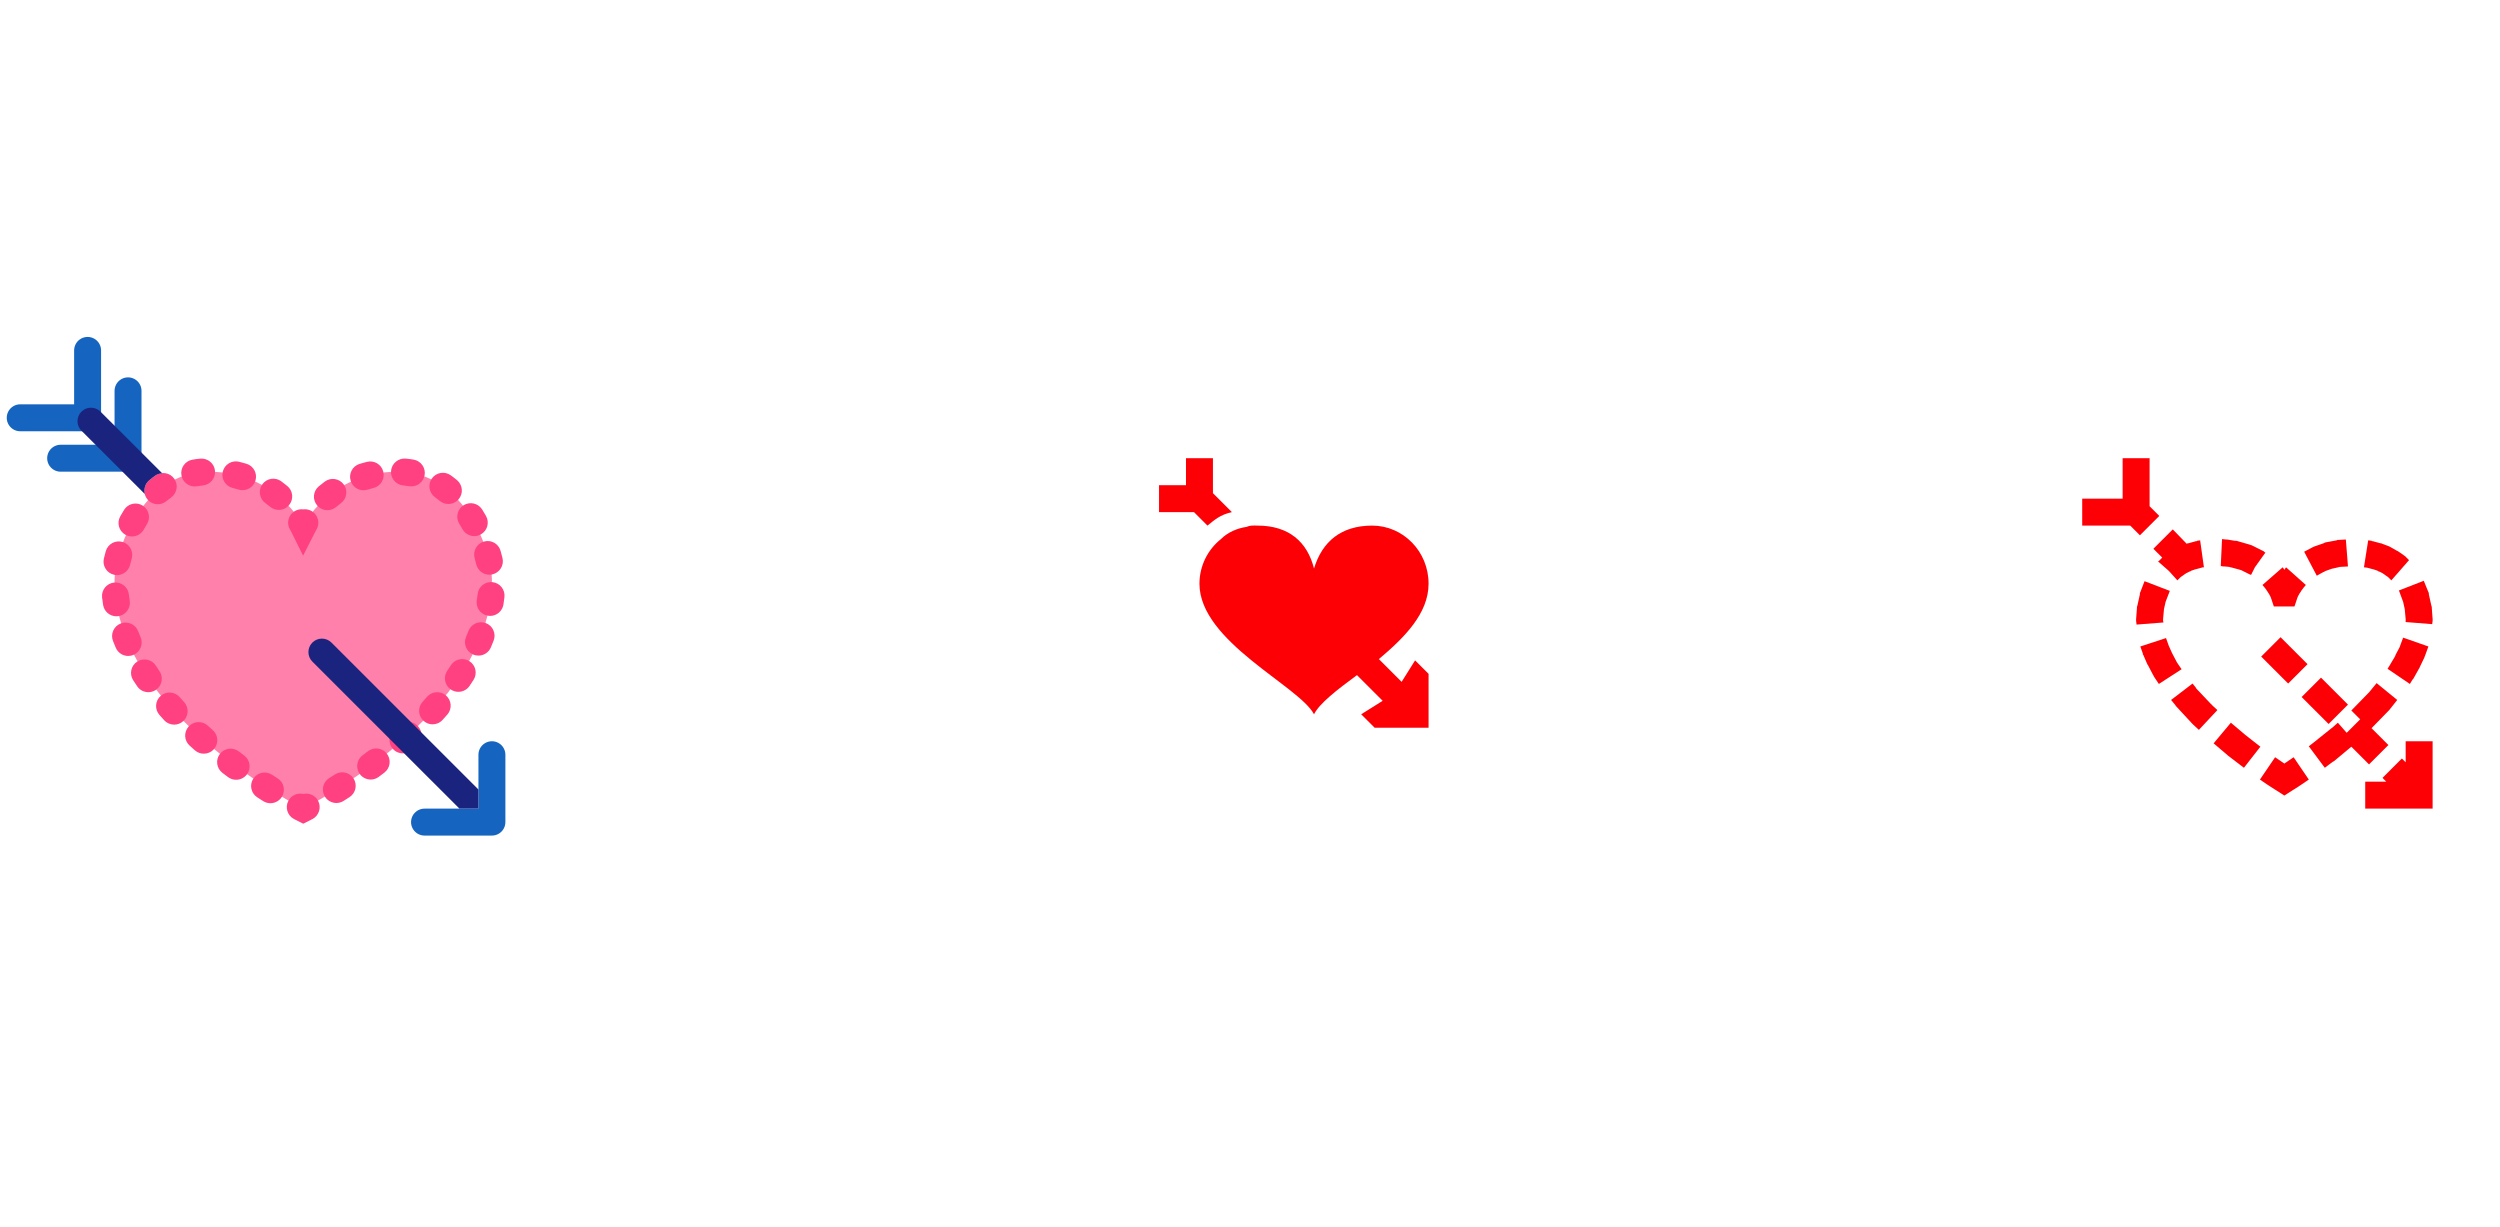
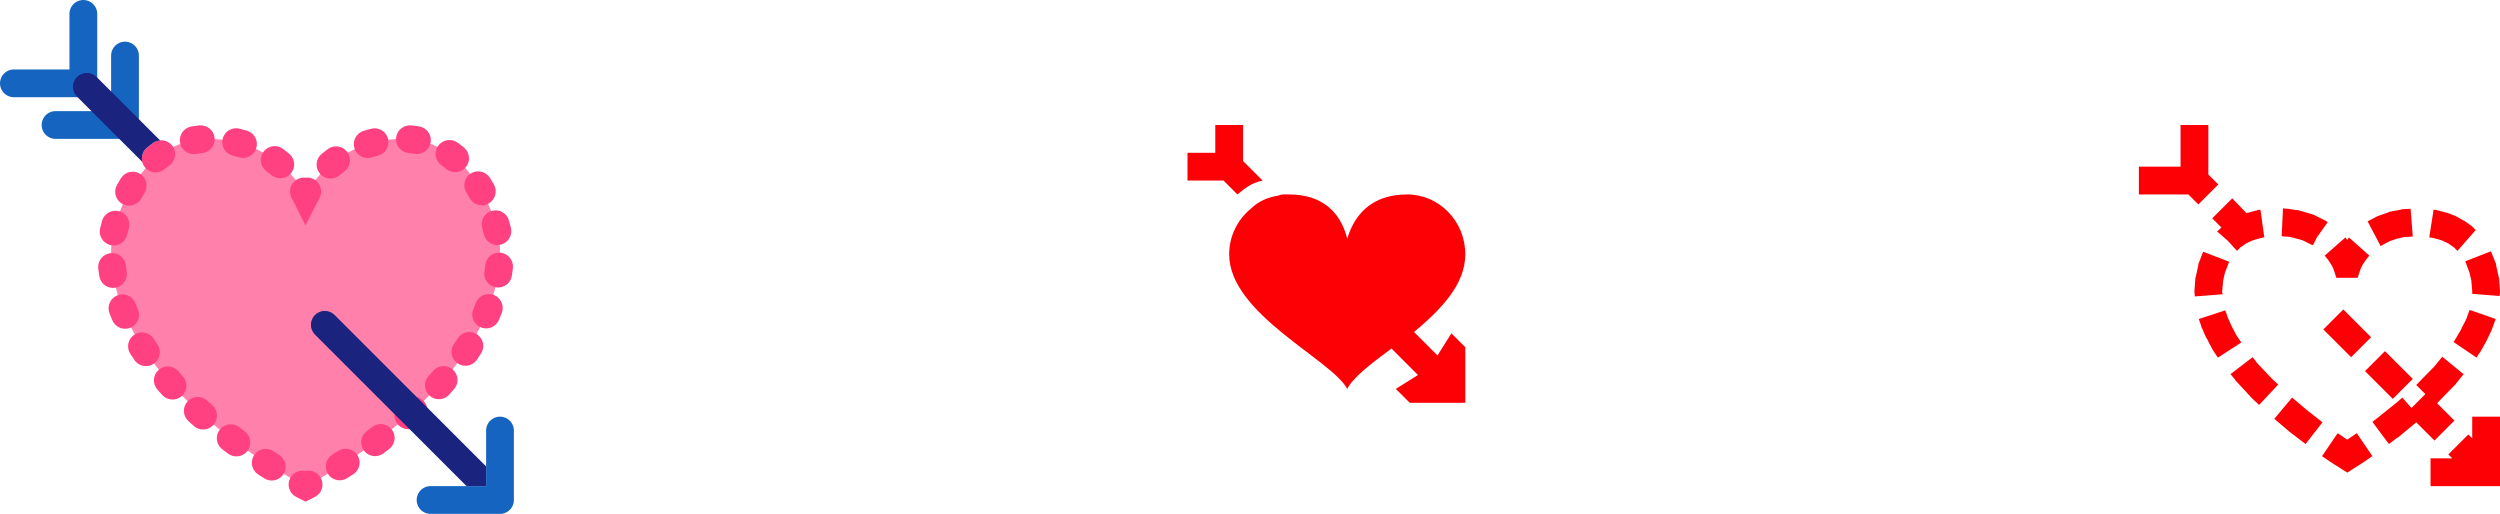
- <svg xmlns="http://www.w3.org/2000/svg" width="371px" height="182px" viewBox="0 0 371 182" version="1.1">
+ <svg xmlns="http://www.w3.org/2000/svg" width="360px" height="74px" viewBox="1 -4 360 74" version="1.1">
  <defs />
-   <g id="Page-1" stroke="none" stroke-width="1" fill="none" fill-rule="evenodd">
-     <g id="tattoos">
-       <g id="Tattoo_fc0006" transform="translate(3, 52)">
-         <g id="Group">
-           <g stroke-linecap="round" id="Shape" stroke-width="4" stroke="#1565C0" stroke-linejoin="round">
-             <polyline points="0 10 10 10 10 0" />
-             <polyline points="6 16 16 16 16 6" />
-             <polyline points="60 70 70 70 70 60" />
-           </g>
-           <path d="M42,68.004 C42,68.004 14,54.004 14,34.004 C14,30.004 18,18.004 28,18.004 C38,18.004 42,26.004 42,26.004 C42,26.004 46,18.004 56,18.004 C66,18.004 70,30.004 70,34.004 C70,54.004 42,68.004 42,68.004 Z" id="Shape" fill="#FF80AB" fill-rule="nonzero" />
-           <g transform="translate(12, 16)" id="Shape" fill-rule="nonzero" fill="#FF4081">
-             <path d="M30.002,54.238 L28.628,53.546 C27.652,53.03 27.276,51.822 27.792,50.842 C28.224,50.026 29.136,49.622 30,49.824 C30.864,49.62 31.774,50.026 32.208,50.842 C32.724,51.82 32.348,53.03 31.372,53.546 L30.002,54.238 Z" />
-             <path d="M25.128,51.196 C24.764,51.196 24.398,51.098 24.068,50.89 L23.172,50.32 C22.246,49.716 21.986,48.478 22.588,47.552 C23.19,46.628 24.43,46.368 25.356,46.968 L26.192,47.504 C27.128,48.09 27.41,49.324 26.824,50.26 C26.446,50.864 25.794,51.196 25.128,51.196 Z M20.038,47.718 C19.624,47.718 19.206,47.592 18.85,47.326 L18.004,46.69 C17.128,46.018 16.96,44.762 17.632,43.886 C18.304,43.01 19.56,42.844 20.436,43.514 L21.232,44.112 C22.12,44.77 22.306,46.022 21.648,46.91 C21.254,47.44 20.65,47.718 20.038,47.718 Z M15.244,43.848 C14.774,43.848 14.302,43.684 13.922,43.348 L13.132,42.64 C12.316,41.896 12.258,40.63 13.002,39.814 C13.746,38.998 15.01,38.938 15.828,39.684 L16.568,40.348 C17.398,41.078 17.476,42.342 16.746,43.17 C16.35,43.62 15.798,43.848 15.244,43.848 Z M10.846,39.536 C10.302,39.536 9.762,39.316 9.366,38.884 C9.128,38.622 8.892,38.356 8.658,38.09 C7.93,37.26 8.014,35.996 8.846,35.268 C9.678,34.54 10.942,34.624 11.668,35.458 L12.324,36.19 C13.068,37.008 13.008,38.272 12.192,39.016 C11.81,39.364 11.328,39.536 10.846,39.536 Z M7.014,34.72 C6.376,34.72 5.748,34.416 5.36,33.846 C5.154,33.548 4.954,33.244 4.758,32.938 C4.164,32.006 4.436,30.77 5.368,30.176 C6.3,29.582 7.536,29.856 8.13,30.786 C8.304,31.058 8.482,31.326 8.664,31.592 C9.288,32.504 9.052,33.748 8.14,34.372 C7.794,34.608 7.402,34.72 7.014,34.72 Z M4.022,29.344 C3.248,29.344 2.512,28.892 2.186,28.136 C2.04,27.8 1.902,27.46 1.77,27.12 C1.368,26.09 1.878,24.93 2.908,24.53 C3.934,24.124 5.096,24.636 5.496,25.666 C5.612,25.962 5.732,26.256 5.858,26.548 C6.296,27.562 5.828,28.74 4.816,29.176 C4.556,29.292 4.288,29.344 4.022,29.344 Z M2.274,23.458 C1.308,23.458 0.458,22.756 0.302,21.772 C0.244,21.404 0.192,21.036 0.15,20.664 C0.026,19.566 0.816,18.578 1.914,18.454 C2.984,18.326 4,19.12 4.124,20.218 C4.16,20.526 4.202,20.836 4.25,21.142 C4.424,22.232 3.68,23.258 2.59,23.432 C2.486,23.45 2.38,23.458 2.274,23.458 Z M2.366,17.342 C2.216,17.342 2.064,17.326 1.912,17.29 C0.836,17.04 0.166,15.966 0.414,14.89 C0.496,14.536 0.59,14.168 0.7,13.792 C1.006,12.73 2.108,12.118 3.176,12.424 C4.238,12.73 4.848,13.84 4.544,14.9 C4.456,15.206 4.378,15.504 4.312,15.792 C4.098,16.718 3.274,17.342 2.366,17.342 Z M4.586,11.61 C4.256,11.61 3.924,11.528 3.616,11.358 C2.65,10.82 2.302,9.604 2.84,8.638 C3.022,8.31 3.214,7.986 3.414,7.664 C3.998,6.728 5.232,6.442 6.17,7.03 C7.106,7.614 7.39,8.85 6.804,9.786 C6.64,10.048 6.484,10.316 6.336,10.582 C5.97,11.24 5.29,11.61 4.586,11.61 Z M26.362,7.67 C25.914,7.67 25.462,7.52 25.088,7.21 C24.862,7.024 24.624,6.836 24.374,6.652 C23.484,6 23.29,4.748 23.942,3.856 C24.594,2.966 25.842,2.772 26.738,3.424 C27.054,3.656 27.356,3.892 27.64,4.13 C28.492,4.834 28.608,6.094 27.906,6.946 C27.508,7.424 26.938,7.67 26.362,7.67 Z M8.418,6.828 C7.848,6.828 7.284,6.586 6.888,6.118 C6.176,5.274 6.284,4.012 7.128,3.3 C7.426,3.048 7.736,2.806 8.054,2.576 C8.954,1.93 10.2,2.132 10.846,3.028 C11.492,3.924 11.29,5.174 10.394,5.82 C10.156,5.99 9.928,6.17 9.704,6.358 C9.332,6.672 8.874,6.828 8.418,6.828 Z M20.994,4.74 C20.796,4.74 20.596,4.71 20.4,4.65 C20.12,4.562 19.83,4.484 19.534,4.412 C18.46,4.152 17.8,3.07 18.06,1.996 C18.32,0.922 19.4,0.264 20.476,0.522 C20.856,0.614 21.228,0.718 21.588,0.828 C22.642,1.156 23.232,2.278 22.904,3.332 C22.636,4.19 21.846,4.74 20.994,4.74 Z M13.894,4.19 C12.944,4.19 12.102,3.512 11.928,2.544 C11.732,1.456 12.456,0.418 13.542,0.22 C13.93,0.15 14.326,0.096 14.732,0.06 C15.838,-0.024 16.806,0.772 16.904,1.872 C17.004,2.972 16.192,3.944 15.092,4.044 C14.806,4.07 14.526,4.108 14.252,4.158 C14.13,4.18 14.01,4.19 13.894,4.19 Z" />
-             <path d="M29.978,14.458 L28.206,10.89 C28.196,10.872 28.142,10.768 28.046,10.608 C27.474,9.662 27.776,8.434 28.722,7.862 C29.12,7.62 29.576,7.536 30,7.588 C30.424,7.536 30.878,7.62 31.278,7.862 C32.224,8.434 32.526,9.662 31.954,10.608 C31.858,10.768 31.804,10.872 31.79,10.9 L29.978,14.458 Z" />
-             <path d="M34.918,51.164 C34.254,51.164 33.606,50.834 33.224,50.232 C32.634,49.298 32.914,48.062 33.848,47.472 L34.7,46.93 C35.632,46.334 36.866,46.598 37.466,47.528 C38.064,48.456 37.796,49.694 36.868,50.294 L35.986,50.856 C35.652,51.064 35.284,51.164 34.918,51.164 Z M40.01,47.684 C39.396,47.684 38.794,47.404 38.4,46.876 C37.744,45.988 37.93,44.736 38.816,44.078 L39.61,43.48 C40.49,42.81 41.744,42.976 42.414,43.852 C43.086,44.728 42.92,45.984 42.042,46.656 L41.2,47.292 C40.84,47.556 40.424,47.684 40.01,47.684 Z M44.798,43.806 C44.246,43.806 43.696,43.578 43.3,43.132 C42.568,42.304 42.646,41.04 43.472,40.308 L44.212,39.644 C45.024,38.898 46.29,38.952 47.036,39.77 C47.782,40.584 47.728,41.848 46.91,42.594 L46.122,43.304 C45.744,43.64 45.272,43.806 44.798,43.806 Z M49.196,39.49 C48.716,39.49 48.236,39.318 47.852,38.97 C47.034,38.228 46.974,36.964 47.716,36.146 C47.936,35.902 48.156,35.656 48.372,35.408 C49.096,34.574 50.364,34.49 51.194,35.214 C52.026,35.938 52.114,37.202 51.388,38.036 C51.156,38.304 50.918,38.57 50.678,38.832 C50.282,39.27 49.738,39.49 49.196,39.49 Z M53.024,34.668 C52.638,34.668 52.246,34.556 51.902,34.324 C50.988,33.702 50.75,32.458 51.368,31.544 C51.552,31.274 51.73,31.004 51.904,30.732 C52.5,29.802 53.734,29.53 54.668,30.124 C55.598,30.72 55.87,31.956 55.276,32.888 C55.082,33.188 54.886,33.49 54.682,33.79 C54.294,34.362 53.664,34.668 53.024,34.668 Z M56.004,29.29 C55.74,29.29 55.472,29.24 55.216,29.128 C54.2,28.692 53.73,27.516 54.166,26.502 C54.292,26.21 54.41,25.914 54.526,25.62 C54.924,24.588 56.086,24.078 57.112,24.476 C58.144,24.874 58.654,26.032 58.256,27.062 C58.126,27.404 57.986,27.742 57.842,28.078 C57.518,28.836 56.78,29.29 56.004,29.29 Z M57.734,23.4 C57.628,23.4 57.52,23.39 57.412,23.372 C56.322,23.196 55.582,22.168 55.758,21.078 C55.806,20.776 55.848,20.472 55.882,20.164 C56.002,19.066 56.97,18.272 58.088,18.392 C59.186,18.512 59.978,19.498 59.86,20.598 C59.818,20.974 59.77,21.348 59.71,21.718 C59.546,22.702 58.7,23.4 57.734,23.4 Z M57.622,17.286 C56.712,17.286 55.89,16.662 55.674,15.738 C55.61,15.452 55.53,15.156 55.442,14.852 C55.134,13.792 55.742,12.682 56.802,12.372 C57.876,12.056 58.974,12.672 59.282,13.732 C59.394,14.11 59.49,14.48 59.574,14.834 C59.822,15.91 59.152,16.984 58.076,17.234 C57.922,17.268 57.772,17.286 57.622,17.286 Z M55.386,11.56 C54.688,11.56 54.01,11.194 53.644,10.544 C53.492,10.274 53.334,10.006 53.166,9.74 C52.578,8.806 52.86,7.57 53.794,6.982 C54.73,6.396 55.964,6.676 56.552,7.61 C56.752,7.928 56.94,8.25 57.124,8.572 C57.668,9.534 57.33,10.754 56.368,11.298 C56.058,11.478 55.72,11.56 55.386,11.56 Z M33.592,7.71 C33.022,7.71 32.456,7.468 32.06,6.998 C31.348,6.154 31.456,4.892 32.3,4.18 C32.588,3.938 32.89,3.7 33.208,3.464 C34.098,2.808 35.348,2.998 36.004,3.886 C36.66,4.774 36.47,6.026 35.582,6.682 C35.334,6.864 35.098,7.052 34.876,7.238 C34.504,7.556 34.044,7.71 33.592,7.71 Z M51.536,6.79 C51.084,6.79 50.63,6.638 50.254,6.324 C50.032,6.138 49.8,5.96 49.562,5.79 C48.664,5.148 48.454,3.9 49.096,3 C49.74,2.1 50.984,1.89 51.888,2.534 C52.208,2.762 52.52,3.004 52.822,3.256 C53.67,3.964 53.78,5.226 53.074,6.072 C52.676,6.544 52.108,6.79 51.536,6.79 Z M38.95,4.756 C38.098,4.756 37.31,4.21 37.042,3.354 C36.712,2.3 37.298,1.178 38.35,0.846 C38.71,0.732 39.08,0.63 39.462,0.536 C40.534,0.274 41.618,0.928 41.88,2 C42.144,3.074 41.49,4.156 40.416,4.42 C40.122,4.492 39.832,4.574 39.55,4.662 C39.35,4.726 39.146,4.756 38.95,4.756 Z M46.044,4.178 C45.928,4.178 45.812,4.168 45.694,4.148 C45.42,4.1 45.142,4.064 44.858,4.04 C43.756,3.946 42.94,2.978 43.034,1.878 C43.128,0.778 44.11,-0.03 45.194,0.054 C45.602,0.09 45.998,0.14 46.39,0.21 C47.478,0.402 48.204,1.44 48.012,2.528 C47.842,3.496 46.998,4.178 46.044,4.178 Z" />
-           </g>
-           <g transform="translate(8, 8)" id="Shape" fill-rule="nonzero" fill="#1A237E">
-             <path d="M11.128,11.298 C11.426,11.046 11.736,10.804 12.054,10.574 C12.366,10.35 12.718,10.264 13.074,10.238 L3.912,1.086 C3.132,0.306 1.866,0.304 1.084,1.088 C0.304,1.87 0.304,3.134 1.086,3.916 L10.496,13.316 C10.316,12.596 10.524,11.808 11.128,11.298 Z" />
-             <path d="M60,60 L60,57.164 L38.184,35.356 C37.402,34.574 36.138,34.574 35.356,35.356 C34.574,36.138 34.574,37.402 35.356,38.184 L57.18,60 L60,60 Z" />
-           </g>
-         </g>
+   <g id="Tattoo_fc0006" stroke="none" stroke-width="1" fill="none" fill-rule="evenodd" transform="translate(3, -2)">
+     <g id="Group">
+       <g stroke-linecap="round" id="Shape" stroke-width="4" stroke="#1565C0" stroke-linejoin="round">
+         <polyline points="0 10 10 10 10 0" />
+         <polyline points="6 16 16 16 16 6" />
+         <polyline points="60 70 70 70 70 60" />
      </g>
-       <g id="Tattoo_fc0006" transform="translate(172, 68)" fill-rule="nonzero" fill="#FC0006">
-         <path d="M4,0 L4,4 L0,4 L0,8 L5.188,8 L7.188,10 C8.188,9.2 9.012,8.4 10.812,8 L8,5.188 L8,0 L4,0 Z M13.75,10 C13.475,10.025 13.2,10.088 13,10.188 C11.6,10.387 10.188,11 9.188,12 C7.188,13.6 6,16.025 6,18.625 C6,27.225 20.8,33.8 23,38 C23.8,36.4 26.375,34.388 29.375,32.188 L33.188,36 L30,38 L32,40 L40,40 L40,32 L38,30 L36,33.188 L32.625,29.812 C36.425,26.613 40,23.025 40,18.625 C40,13.825 36.225,10 31.625,10 C27.025,10 24.2,12.375 23,16.375 C22,12.375 19.225,10 14.625,10 C14.325,10 14.025,9.975 13.75,10 Z" id="Shape" />
+       <path d="M42,68.004 C42,68.004 14,54.004 14,34.004 C14,30.004 18,18.004 28,18.004 C38,18.004 42,26.004 42,26.004 C42,26.004 46,18.004 56,18.004 C66,18.004 70,30.004 70,34.004 C70,54.004 42,68.004 42,68.004 Z" id="Shape" fill="#FF80AB" fill-rule="nonzero" />
+       <g transform="translate(12, 16)" id="Shape" fill-rule="nonzero" fill="#FF4081">
+         <path d="M30.002,54.238 L28.628,53.546 C27.652,53.03 27.276,51.822 27.792,50.842 C28.224,50.026 29.136,49.622 30,49.824 C30.864,49.62 31.774,50.026 32.208,50.842 C32.724,51.82 32.348,53.03 31.372,53.546 L30.002,54.238 Z" />
+         <path d="M25.128,51.196 C24.764,51.196 24.398,51.098 24.068,50.89 L23.172,50.32 C22.246,49.716 21.986,48.478 22.588,47.552 C23.19,46.628 24.43,46.368 25.356,46.968 L26.192,47.504 C27.128,48.09 27.41,49.324 26.824,50.26 C26.446,50.864 25.794,51.196 25.128,51.196 Z M20.038,47.718 C19.624,47.718 19.206,47.592 18.85,47.326 L18.004,46.69 C17.128,46.018 16.96,44.762 17.632,43.886 C18.304,43.01 19.56,42.844 20.436,43.514 L21.232,44.112 C22.12,44.77 22.306,46.022 21.648,46.91 C21.254,47.44 20.65,47.718 20.038,47.718 Z M15.244,43.848 C14.774,43.848 14.302,43.684 13.922,43.348 L13.132,42.64 C12.316,41.896 12.258,40.63 13.002,39.814 C13.746,38.998 15.01,38.938 15.828,39.684 L16.568,40.348 C17.398,41.078 17.476,42.342 16.746,43.17 C16.35,43.62 15.798,43.848 15.244,43.848 Z M10.846,39.536 C10.302,39.536 9.762,39.316 9.366,38.884 C9.128,38.622 8.892,38.356 8.658,38.09 C7.93,37.26 8.014,35.996 8.846,35.268 C9.678,34.54 10.942,34.624 11.668,35.458 L12.324,36.19 C13.068,37.008 13.008,38.272 12.192,39.016 C11.81,39.364 11.328,39.536 10.846,39.536 Z M7.014,34.72 C6.376,34.72 5.748,34.416 5.36,33.846 C5.154,33.548 4.954,33.244 4.758,32.938 C4.164,32.006 4.436,30.77 5.368,30.176 C6.3,29.582 7.536,29.856 8.13,30.786 C8.304,31.058 8.482,31.326 8.664,31.592 C9.288,32.504 9.052,33.748 8.14,34.372 C7.794,34.608 7.402,34.72 7.014,34.72 Z M4.022,29.344 C3.248,29.344 2.512,28.892 2.186,28.136 C2.04,27.8 1.902,27.46 1.77,27.12 C1.368,26.09 1.878,24.93 2.908,24.53 C3.934,24.124 5.096,24.636 5.496,25.666 C5.612,25.962 5.732,26.256 5.858,26.548 C6.296,27.562 5.828,28.74 4.816,29.176 C4.556,29.292 4.288,29.344 4.022,29.344 Z M2.274,23.458 C1.308,23.458 0.458,22.756 0.302,21.772 C0.244,21.404 0.192,21.036 0.15,20.664 C0.026,19.566 0.816,18.578 1.914,18.454 C2.984,18.326 4,19.12 4.124,20.218 C4.16,20.526 4.202,20.836 4.25,21.142 C4.424,22.232 3.68,23.258 2.59,23.432 C2.486,23.45 2.38,23.458 2.274,23.458 Z M2.366,17.342 C2.216,17.342 2.064,17.326 1.912,17.29 C0.836,17.04 0.166,15.966 0.414,14.89 C0.496,14.536 0.59,14.168 0.7,13.792 C1.006,12.73 2.108,12.118 3.176,12.424 C4.238,12.73 4.848,13.84 4.544,14.9 C4.456,15.206 4.378,15.504 4.312,15.792 C4.098,16.718 3.274,17.342 2.366,17.342 Z M4.586,11.61 C4.256,11.61 3.924,11.528 3.616,11.358 C2.65,10.82 2.302,9.604 2.84,8.638 C3.022,8.31 3.214,7.986 3.414,7.664 C3.998,6.728 5.232,6.442 6.17,7.03 C7.106,7.614 7.39,8.85 6.804,9.786 C6.64,10.048 6.484,10.316 6.336,10.582 C5.97,11.24 5.29,11.61 4.586,11.61 Z M26.362,7.67 C25.914,7.67 25.462,7.52 25.088,7.21 C24.862,7.024 24.624,6.836 24.374,6.652 C23.484,6 23.29,4.748 23.942,3.856 C24.594,2.966 25.842,2.772 26.738,3.424 C27.054,3.656 27.356,3.892 27.64,4.13 C28.492,4.834 28.608,6.094 27.906,6.946 C27.508,7.424 26.938,7.67 26.362,7.67 Z M8.418,6.828 C7.848,6.828 7.284,6.586 6.888,6.118 C6.176,5.274 6.284,4.012 7.128,3.3 C7.426,3.048 7.736,2.806 8.054,2.576 C8.954,1.93 10.2,2.132 10.846,3.028 C11.492,3.924 11.29,5.174 10.394,5.82 C10.156,5.99 9.928,6.17 9.704,6.358 C9.332,6.672 8.874,6.828 8.418,6.828 Z M20.994,4.74 C20.796,4.74 20.596,4.71 20.4,4.65 C20.12,4.562 19.83,4.484 19.534,4.412 C18.46,4.152 17.8,3.07 18.06,1.996 C18.32,0.922 19.4,0.264 20.476,0.522 C20.856,0.614 21.228,0.718 21.588,0.828 C22.642,1.156 23.232,2.278 22.904,3.332 C22.636,4.19 21.846,4.74 20.994,4.74 Z M13.894,4.19 C12.944,4.19 12.102,3.512 11.928,2.544 C11.732,1.456 12.456,0.418 13.542,0.22 C13.93,0.15 14.326,0.096 14.732,0.06 C15.838,-0.024 16.806,0.772 16.904,1.872 C17.004,2.972 16.192,3.944 15.092,4.044 C14.806,4.07 14.526,4.108 14.252,4.158 C14.13,4.18 14.01,4.19 13.894,4.19 Z" />
+         <path d="M29.978,14.458 L28.206,10.89 C28.196,10.872 28.142,10.768 28.046,10.608 C27.474,9.662 27.776,8.434 28.722,7.862 C29.12,7.62 29.576,7.536 30,7.588 C30.424,7.536 30.878,7.62 31.278,7.862 C32.224,8.434 32.526,9.662 31.954,10.608 C31.858,10.768 31.804,10.872 31.79,10.9 L29.978,14.458 Z" />
+         <path d="M34.918,51.164 C34.254,51.164 33.606,50.834 33.224,50.232 C32.634,49.298 32.914,48.062 33.848,47.472 L34.7,46.93 C35.632,46.334 36.866,46.598 37.466,47.528 C38.064,48.456 37.796,49.694 36.868,50.294 L35.986,50.856 C35.652,51.064 35.284,51.164 34.918,51.164 Z M40.01,47.684 C39.396,47.684 38.794,47.404 38.4,46.876 C37.744,45.988 37.93,44.736 38.816,44.078 L39.61,43.48 C40.49,42.81 41.744,42.976 42.414,43.852 C43.086,44.728 42.92,45.984 42.042,46.656 L41.2,47.292 C40.84,47.556 40.424,47.684 40.01,47.684 Z M44.798,43.806 C44.246,43.806 43.696,43.578 43.3,43.132 C42.568,42.304 42.646,41.04 43.472,40.308 L44.212,39.644 C45.024,38.898 46.29,38.952 47.036,39.77 C47.782,40.584 47.728,41.848 46.91,42.594 L46.122,43.304 C45.744,43.64 45.272,43.806 44.798,43.806 Z M49.196,39.49 C48.716,39.49 48.236,39.318 47.852,38.97 C47.034,38.228 46.974,36.964 47.716,36.146 C47.936,35.902 48.156,35.656 48.372,35.408 C49.096,34.574 50.364,34.49 51.194,35.214 C52.026,35.938 52.114,37.202 51.388,38.036 C51.156,38.304 50.918,38.57 50.678,38.832 C50.282,39.27 49.738,39.49 49.196,39.49 Z M53.024,34.668 C52.638,34.668 52.246,34.556 51.902,34.324 C50.988,33.702 50.75,32.458 51.368,31.544 C51.552,31.274 51.73,31.004 51.904,30.732 C52.5,29.802 53.734,29.53 54.668,30.124 C55.598,30.72 55.87,31.956 55.276,32.888 C55.082,33.188 54.886,33.49 54.682,33.79 C54.294,34.362 53.664,34.668 53.024,34.668 Z M56.004,29.29 C55.74,29.29 55.472,29.24 55.216,29.128 C54.2,28.692 53.73,27.516 54.166,26.502 C54.292,26.21 54.41,25.914 54.526,25.62 C54.924,24.588 56.086,24.078 57.112,24.476 C58.144,24.874 58.654,26.032 58.256,27.062 C58.126,27.404 57.986,27.742 57.842,28.078 C57.518,28.836 56.78,29.29 56.004,29.29 Z M57.734,23.4 C57.628,23.4 57.52,23.39 57.412,23.372 C56.322,23.196 55.582,22.168 55.758,21.078 C55.806,20.776 55.848,20.472 55.882,20.164 C56.002,19.066 56.97,18.272 58.088,18.392 C59.186,18.512 59.978,19.498 59.86,20.598 C59.818,20.974 59.77,21.348 59.71,21.718 C59.546,22.702 58.7,23.4 57.734,23.4 Z M57.622,17.286 C56.712,17.286 55.89,16.662 55.674,15.738 C55.61,15.452 55.53,15.156 55.442,14.852 C55.134,13.792 55.742,12.682 56.802,12.372 C57.876,12.056 58.974,12.672 59.282,13.732 C59.394,14.11 59.49,14.48 59.574,14.834 C59.822,15.91 59.152,16.984 58.076,17.234 C57.922,17.268 57.772,17.286 57.622,17.286 Z M55.386,11.56 C54.688,11.56 54.01,11.194 53.644,10.544 C53.492,10.274 53.334,10.006 53.166,9.74 C52.578,8.806 52.86,7.57 53.794,6.982 C54.73,6.396 55.964,6.676 56.552,7.61 C56.752,7.928 56.94,8.25 57.124,8.572 C57.668,9.534 57.33,10.754 56.368,11.298 C56.058,11.478 55.72,11.56 55.386,11.56 Z M33.592,7.71 C33.022,7.71 32.456,7.468 32.06,6.998 C31.348,6.154 31.456,4.892 32.3,4.18 C32.588,3.938 32.89,3.7 33.208,3.464 C34.098,2.808 35.348,2.998 36.004,3.886 C36.66,4.774 36.47,6.026 35.582,6.682 C35.334,6.864 35.098,7.052 34.876,7.238 C34.504,7.556 34.044,7.71 33.592,7.71 Z M51.536,6.79 C51.084,6.79 50.63,6.638 50.254,6.324 C50.032,6.138 49.8,5.96 49.562,5.79 C48.664,5.148 48.454,3.9 49.096,3 C49.74,2.1 50.984,1.89 51.888,2.534 C52.208,2.762 52.52,3.004 52.822,3.256 C53.67,3.964 53.78,5.226 53.074,6.072 C52.676,6.544 52.108,6.79 51.536,6.79 Z M38.95,4.756 C38.098,4.756 37.31,4.21 37.042,3.354 C36.712,2.3 37.298,1.178 38.35,0.846 C38.71,0.732 39.08,0.63 39.462,0.536 C40.534,0.274 41.618,0.928 41.88,2 C42.144,3.074 41.49,4.156 40.416,4.42 C40.122,4.492 39.832,4.574 39.55,4.662 C39.35,4.726 39.146,4.756 38.95,4.756 Z M46.044,4.178 C45.928,4.178 45.812,4.168 45.694,4.148 C45.42,4.1 45.142,4.064 44.858,4.04 C43.756,3.946 42.94,2.978 43.034,1.878 C43.128,0.778 44.11,-0.03 45.194,0.054 C45.602,0.09 45.998,0.14 46.39,0.21 C47.478,0.402 48.204,1.44 48.012,2.528 C47.842,3.496 46.998,4.178 46.044,4.178 Z" />
      </g>
-       <g id="Tattoo_fc0006" transform="translate(309, 68)" fill-rule="nonzero" fill="#FC0006">
-         <path d="M6,0 L6,6 L0,6 L0,10 L7.125,10 L8.562,11.438 L11.438,8.562 L10,7.125 L10,0 L6,0 Z M13.438,10.562 L10.562,13.438 L11.875,14.75 L11.438,15.188 L11.375,15.25 L11.25,15.312 L12.75,16.625 L12.938,16.812 L14.125,18.125 L14.25,18 L14.625,17.625 L14.812,17.5 L15.25,17.188 L15.438,17.062 L15.938,16.812 L16,16.812 L16.188,16.688 L16.75,16.5 L17,16.438 L17.688,16.25 L17.875,16.188 L18.062,16.188 L17.5,12.188 L17.062,12.25 L17,12.312 L16.875,12.312 L15.75,12.625 L15.625,12.625 L15.562,12.688 L15.5,12.688 L13.438,10.562 Z M20.75,12 L20.562,16 L20.938,16.062 L21.125,16.062 L21.812,16.125 L22,16.188 L22.062,16.188 L23.438,16.562 L23.625,16.625 L23.75,16.688 L24.75,17.188 L24.875,17.25 L25.062,17.312 L25.625,16.188 L27.188,14 L27.062,13.938 L26.938,13.812 L26.812,13.75 L25.188,12.938 L25,12.875 L24.812,12.812 L22.875,12.25 L22.75,12.25 L22.625,12.25 L21.5,12.062 L21.375,12.062 L21.312,12.062 L20.75,12 Z M39.125,12.062 L38,12.125 L37.875,12.125 L37.75,12.188 L36.062,12.5 L35.938,12.562 L35.812,12.625 L34.375,13.125 L34.25,13.188 L34.125,13.25 L32.938,13.875 L34.812,17.438 L35.812,16.875 L35.875,16.875 L36.062,16.75 L36.938,16.438 L37.125,16.375 L37.188,16.375 L38.25,16.125 L38.312,16.125 L39.438,16.062 L39.125,12.062 Z M42.438,12.188 L41.812,16.188 L42.312,16.25 L43,16.438 L43.25,16.5 L43.812,16.688 L44,16.812 L44.062,16.812 L44.562,17.062 L44.75,17.188 L45.188,17.5 L45.375,17.625 L45.875,18.125 L48.5,15.125 L47.875,14.5 L47.75,14.438 L47.688,14.375 L46.875,13.812 L46.75,13.75 L46.625,13.688 L45.75,13.188 L45.625,13.125 L45.5,13.062 L44.5,12.688 L44.375,12.625 L44.25,12.625 L43.125,12.312 L43,12.312 L42.938,12.25 L42.438,12.188 Z M29.75,16.188 L26.75,18.812 C27.688,19.876 28,20.688 28,20.688 L28.438,22 L29.875,22 L30.125,22 L31.5,22 L31.938,20.688 C31.938,20.688 32.242,19.875 33.188,18.812 L30.25,16.188 C30.08,16.379 30.147,16.375 30,16.562 C29.854,16.374 29.919,16.379 29.75,16.188 Z M50.688,18.188 L47,19.625 L47.625,21.312 L47.875,22.438 L47.875,22.5 L48,23.875 L48,24.125 L48,24.312 L51.938,24.625 L52,24.125 L52,24 L52,23.875 L51.875,22.188 L51.875,22.062 L51.812,21.875 L51.438,20.188 L51.438,20 L51.375,19.875 L50.688,18.188 Z M9.25,18.25 L8.625,19.875 L8.562,20 L8.562,20.188 L8.188,21.875 L8.125,22.062 L8.125,22.188 L8,23.875 L8,24 L8,24.125 L8.062,24.688 L12.062,24.375 L12,24.125 L12,23.938 L12,23.875 L12.125,22.5 L12.125,22.438 L12.375,21.312 L13,19.688 L9.25,18.25 Z M29.438,26.562 L26.562,29.438 L30.562,33.438 L33.438,30.562 L29.438,26.562 Z M47.625,26.625 L47.188,27.812 L47.125,28 L46.5,29.188 L46.438,29.375 L45.625,30.75 L45.312,31.25 L48.625,33.5 L49,32.875 L49.062,32.812 L49.125,32.75 L50,31.188 L50.062,31.125 L50.062,31.062 L50.812,29.5 L50.812,29.438 L50.875,29.312 L51.375,27.938 L47.625,26.625 Z M12.438,26.688 L8.625,27.938 L9,29 L9,29.125 L9.062,29.188 L9.688,30.625 L9.75,30.688 L9.812,30.812 L10.562,32.25 L10.625,32.312 L10.625,32.375 L11.375,33.5 L14.75,31.312 L14.062,30.312 L14,30.188 L13.375,29 L13.312,28.875 L12.812,27.75 L12.75,27.562 L12.438,26.688 Z M35.438,32.562 L32.562,35.438 L36.562,39.438 L39.438,36.562 L35.438,32.562 Z M43.688,33.375 L42.562,34.75 L42.438,34.875 L39.938,37.438 L41.25,38.75 L39.25,40.75 L37.938,39.25 L37.375,39.75 L37.312,39.812 L34.812,41.812 L34.75,41.875 L33.625,42.75 L36,45.938 L37.25,45 L37.312,45 L39.938,42.812 L42.562,45.438 L45.438,42.562 L42.938,40.062 L45.438,37.5 L45.5,37.438 L45.562,37.375 L46.75,35.875 L43.688,33.375 Z M16.375,33.438 L13.188,35.875 L13.812,36.625 L13.875,36.75 L13.938,36.812 L16.312,39.375 L16.375,39.438 L16.438,39.5 L17.312,40.312 L20.062,37.375 L19.25,36.625 L19.25,36.562 L19.188,36.562 L16.938,34.188 L16.875,34.062 L16.375,33.438 Z M22.062,39.25 L19.5,42.312 L21.562,44.062 L21.625,44.125 L24,45.938 L26.438,42.812 L24.125,41 L24.062,40.938 L22.062,39.25 Z M48,42 L48,45.125 L47.438,44.562 L44.562,47.438 L45.125,48 L42,48 L42,52 L50,52 L52,52 L52,50 L52,42 L48,42 Z M28.625,44.375 L26.375,47.688 C27.931,48.772 28.938,49.375 28.938,49.375 L30,50.062 L31.062,49.375 C31.062,49.375 32.069,48.772 33.625,47.688 L31.375,44.375 C30.534,44.961 30.413,45.046 30,45.312 C29.587,45.046 29.466,44.961 28.625,44.375 Z" id="Shape" />
+       <g transform="translate(8, 8)" id="Shape" fill-rule="nonzero" fill="#1A237E">
+         <path d="M11.128,11.298 C11.426,11.046 11.736,10.804 12.054,10.574 C12.366,10.35 12.718,10.264 13.074,10.238 L3.912,1.086 C3.132,0.306 1.866,0.304 1.084,1.088 C0.304,1.87 0.304,3.134 1.086,3.916 L10.496,13.316 C10.316,12.596 10.524,11.808 11.128,11.298 Z" />
+         <path d="M60,60 L60,57.164 L38.184,35.356 C37.402,34.574 36.138,34.574 35.356,35.356 C34.574,36.138 34.574,37.402 35.356,38.184 L57.18,60 L60,60 Z" />
      </g>
    </g>
  </g>
+   <g id="Tattoo_fc0006" stroke="none" stroke-width="1" fill="none" fill-rule="evenodd" transform="translate(172, 14)">
+     <path d="M4,0 L4,4 L0,4 L0,8 L5.188,8 L7.188,10 C8.188,9.2 9.012,8.4 10.812,8 L8,5.188 L8,0 L4,0 Z M13.75,10 C13.475,10.025 13.2,10.088 13,10.188 C11.6,10.387 10.188,11 9.188,12 C7.188,13.6 6,16.025 6,18.625 C6,27.225 20.8,33.8 23,38 C23.8,36.4 26.375,34.388 29.375,32.188 L33.188,36 L30,38 L32,40 L40,40 L40,32 L38,30 L36,33.188 L32.625,29.812 C36.425,26.613 40,23.025 40,18.625 C40,13.825 36.225,10 31.625,10 C27.025,10 24.2,12.375 23,16.375 C22,12.375 19.225,10 14.625,10 C14.325,10 14.025,9.975 13.75,10 Z" id="Shape" fill="#FC0006" fill-rule="nonzero" />
+   </g>
+   <g id="Tattoo_fc0006" stroke="none" stroke-width="1" fill="none" fill-rule="evenodd" transform="translate(309, 14)">
+     <path d="M6,0 L6,6 L0,6 L0,10 L7.125,10 L8.562,11.438 L11.438,8.562 L10,7.125 L10,0 L6,0 Z M13.438,10.562 L10.562,13.438 L11.875,14.75 L11.438,15.188 L11.375,15.25 L11.25,15.312 L12.75,16.625 L12.938,16.812 L14.125,18.125 L14.25,18 L14.625,17.625 L14.812,17.5 L15.25,17.188 L15.438,17.062 L15.938,16.812 L16,16.812 L16.188,16.688 L16.75,16.5 L17,16.438 L17.688,16.25 L17.875,16.188 L18.062,16.188 L17.5,12.188 L17.062,12.25 L17,12.312 L16.875,12.312 L15.75,12.625 L15.625,12.625 L15.562,12.688 L15.5,12.688 L13.438,10.562 Z M20.75,12 L20.562,16 L20.938,16.062 L21.125,16.062 L21.812,16.125 L22,16.188 L22.062,16.188 L23.438,16.562 L23.625,16.625 L23.75,16.688 L24.75,17.188 L24.875,17.25 L25.062,17.312 L25.625,16.188 L27.188,14 L27.062,13.938 L26.938,13.812 L26.812,13.75 L25.188,12.938 L25,12.875 L24.812,12.812 L22.875,12.25 L22.75,12.25 L22.625,12.25 L21.5,12.062 L21.375,12.062 L21.312,12.062 L20.75,12 Z M39.125,12.062 L38,12.125 L37.875,12.125 L37.75,12.188 L36.062,12.5 L35.938,12.562 L35.812,12.625 L34.375,13.125 L34.25,13.188 L34.125,13.25 L32.938,13.875 L34.812,17.438 L35.812,16.875 L35.875,16.875 L36.062,16.75 L36.938,16.438 L37.125,16.375 L37.188,16.375 L38.25,16.125 L38.312,16.125 L39.438,16.062 L39.125,12.062 Z M42.438,12.188 L41.812,16.188 L42.312,16.25 L43,16.438 L43.25,16.5 L43.812,16.688 L44,16.812 L44.062,16.812 L44.562,17.062 L44.75,17.188 L45.188,17.5 L45.375,17.625 L45.875,18.125 L48.5,15.125 L47.875,14.5 L47.75,14.438 L47.688,14.375 L46.875,13.812 L46.75,13.75 L46.625,13.688 L45.75,13.188 L45.625,13.125 L45.5,13.062 L44.5,12.688 L44.375,12.625 L44.25,12.625 L43.125,12.312 L43,12.312 L42.938,12.25 L42.438,12.188 Z M29.75,16.188 L26.75,18.812 C27.688,19.876 28,20.688 28,20.688 L28.438,22 L29.875,22 L30.125,22 L31.5,22 L31.938,20.688 C31.938,20.688 32.242,19.875 33.188,18.812 L30.25,16.188 C30.08,16.379 30.147,16.375 30,16.562 C29.854,16.374 29.919,16.379 29.75,16.188 Z M50.688,18.188 L47,19.625 L47.625,21.312 L47.875,22.438 L47.875,22.5 L48,23.875 L48,24.125 L48,24.312 L51.938,24.625 L52,24.125 L52,24 L52,23.875 L51.875,22.188 L51.875,22.062 L51.812,21.875 L51.438,20.188 L51.438,20 L51.375,19.875 L50.688,18.188 Z M9.25,18.25 L8.625,19.875 L8.562,20 L8.562,20.188 L8.188,21.875 L8.125,22.062 L8.125,22.188 L8,23.875 L8,24 L8,24.125 L8.062,24.688 L12.062,24.375 L12,24.125 L12,23.938 L12,23.875 L12.125,22.5 L12.125,22.438 L12.375,21.312 L13,19.688 L9.25,18.25 Z M29.438,26.562 L26.562,29.438 L30.562,33.438 L33.438,30.562 L29.438,26.562 Z M47.625,26.625 L47.188,27.812 L47.125,28 L46.5,29.188 L46.438,29.375 L45.625,30.75 L45.312,31.25 L48.625,33.5 L49,32.875 L49.062,32.812 L49.125,32.75 L50,31.188 L50.062,31.125 L50.062,31.062 L50.812,29.5 L50.812,29.438 L50.875,29.312 L51.375,27.938 L47.625,26.625 Z M12.438,26.688 L8.625,27.938 L9,29 L9,29.125 L9.062,29.188 L9.688,30.625 L9.75,30.688 L9.812,30.812 L10.562,32.25 L10.625,32.312 L10.625,32.375 L11.375,33.5 L14.75,31.312 L14.062,30.312 L14,30.188 L13.375,29 L13.312,28.875 L12.812,27.75 L12.75,27.562 L12.438,26.688 Z M35.438,32.562 L32.562,35.438 L36.562,39.438 L39.438,36.562 L35.438,32.562 Z M43.688,33.375 L42.562,34.75 L42.438,34.875 L39.938,37.438 L41.25,38.75 L39.25,40.75 L37.938,39.25 L37.375,39.75 L37.312,39.812 L34.812,41.812 L34.75,41.875 L33.625,42.75 L36,45.938 L37.25,45 L37.312,45 L39.938,42.812 L42.562,45.438 L45.438,42.562 L42.938,40.062 L45.438,37.5 L45.5,37.438 L45.562,37.375 L46.75,35.875 L43.688,33.375 Z M16.375,33.438 L13.188,35.875 L13.812,36.625 L13.875,36.75 L13.938,36.812 L16.312,39.375 L16.375,39.438 L16.438,39.5 L17.312,40.312 L20.062,37.375 L19.25,36.625 L19.25,36.562 L19.188,36.562 L16.938,34.188 L16.875,34.062 L16.375,33.438 Z M22.062,39.25 L19.5,42.312 L21.562,44.062 L21.625,44.125 L24,45.938 L26.438,42.812 L24.125,41 L24.062,40.938 L22.062,39.25 Z M48,42 L48,45.125 L47.438,44.562 L44.562,47.438 L45.125,48 L42,48 L42,52 L50,52 L52,52 L52,50 L52,42 L48,42 Z M28.625,44.375 L26.375,47.688 C27.931,48.772 28.938,49.375 28.938,49.375 L30,50.062 L31.062,49.375 C31.062,49.375 32.069,48.772 33.625,47.688 L31.375,44.375 C30.534,44.961 30.413,45.046 30,45.312 C29.587,45.046 29.466,44.961 28.625,44.375 Z" id="Shape" fill="#FC0006" fill-rule="nonzero" />
+   </g>
</svg>
